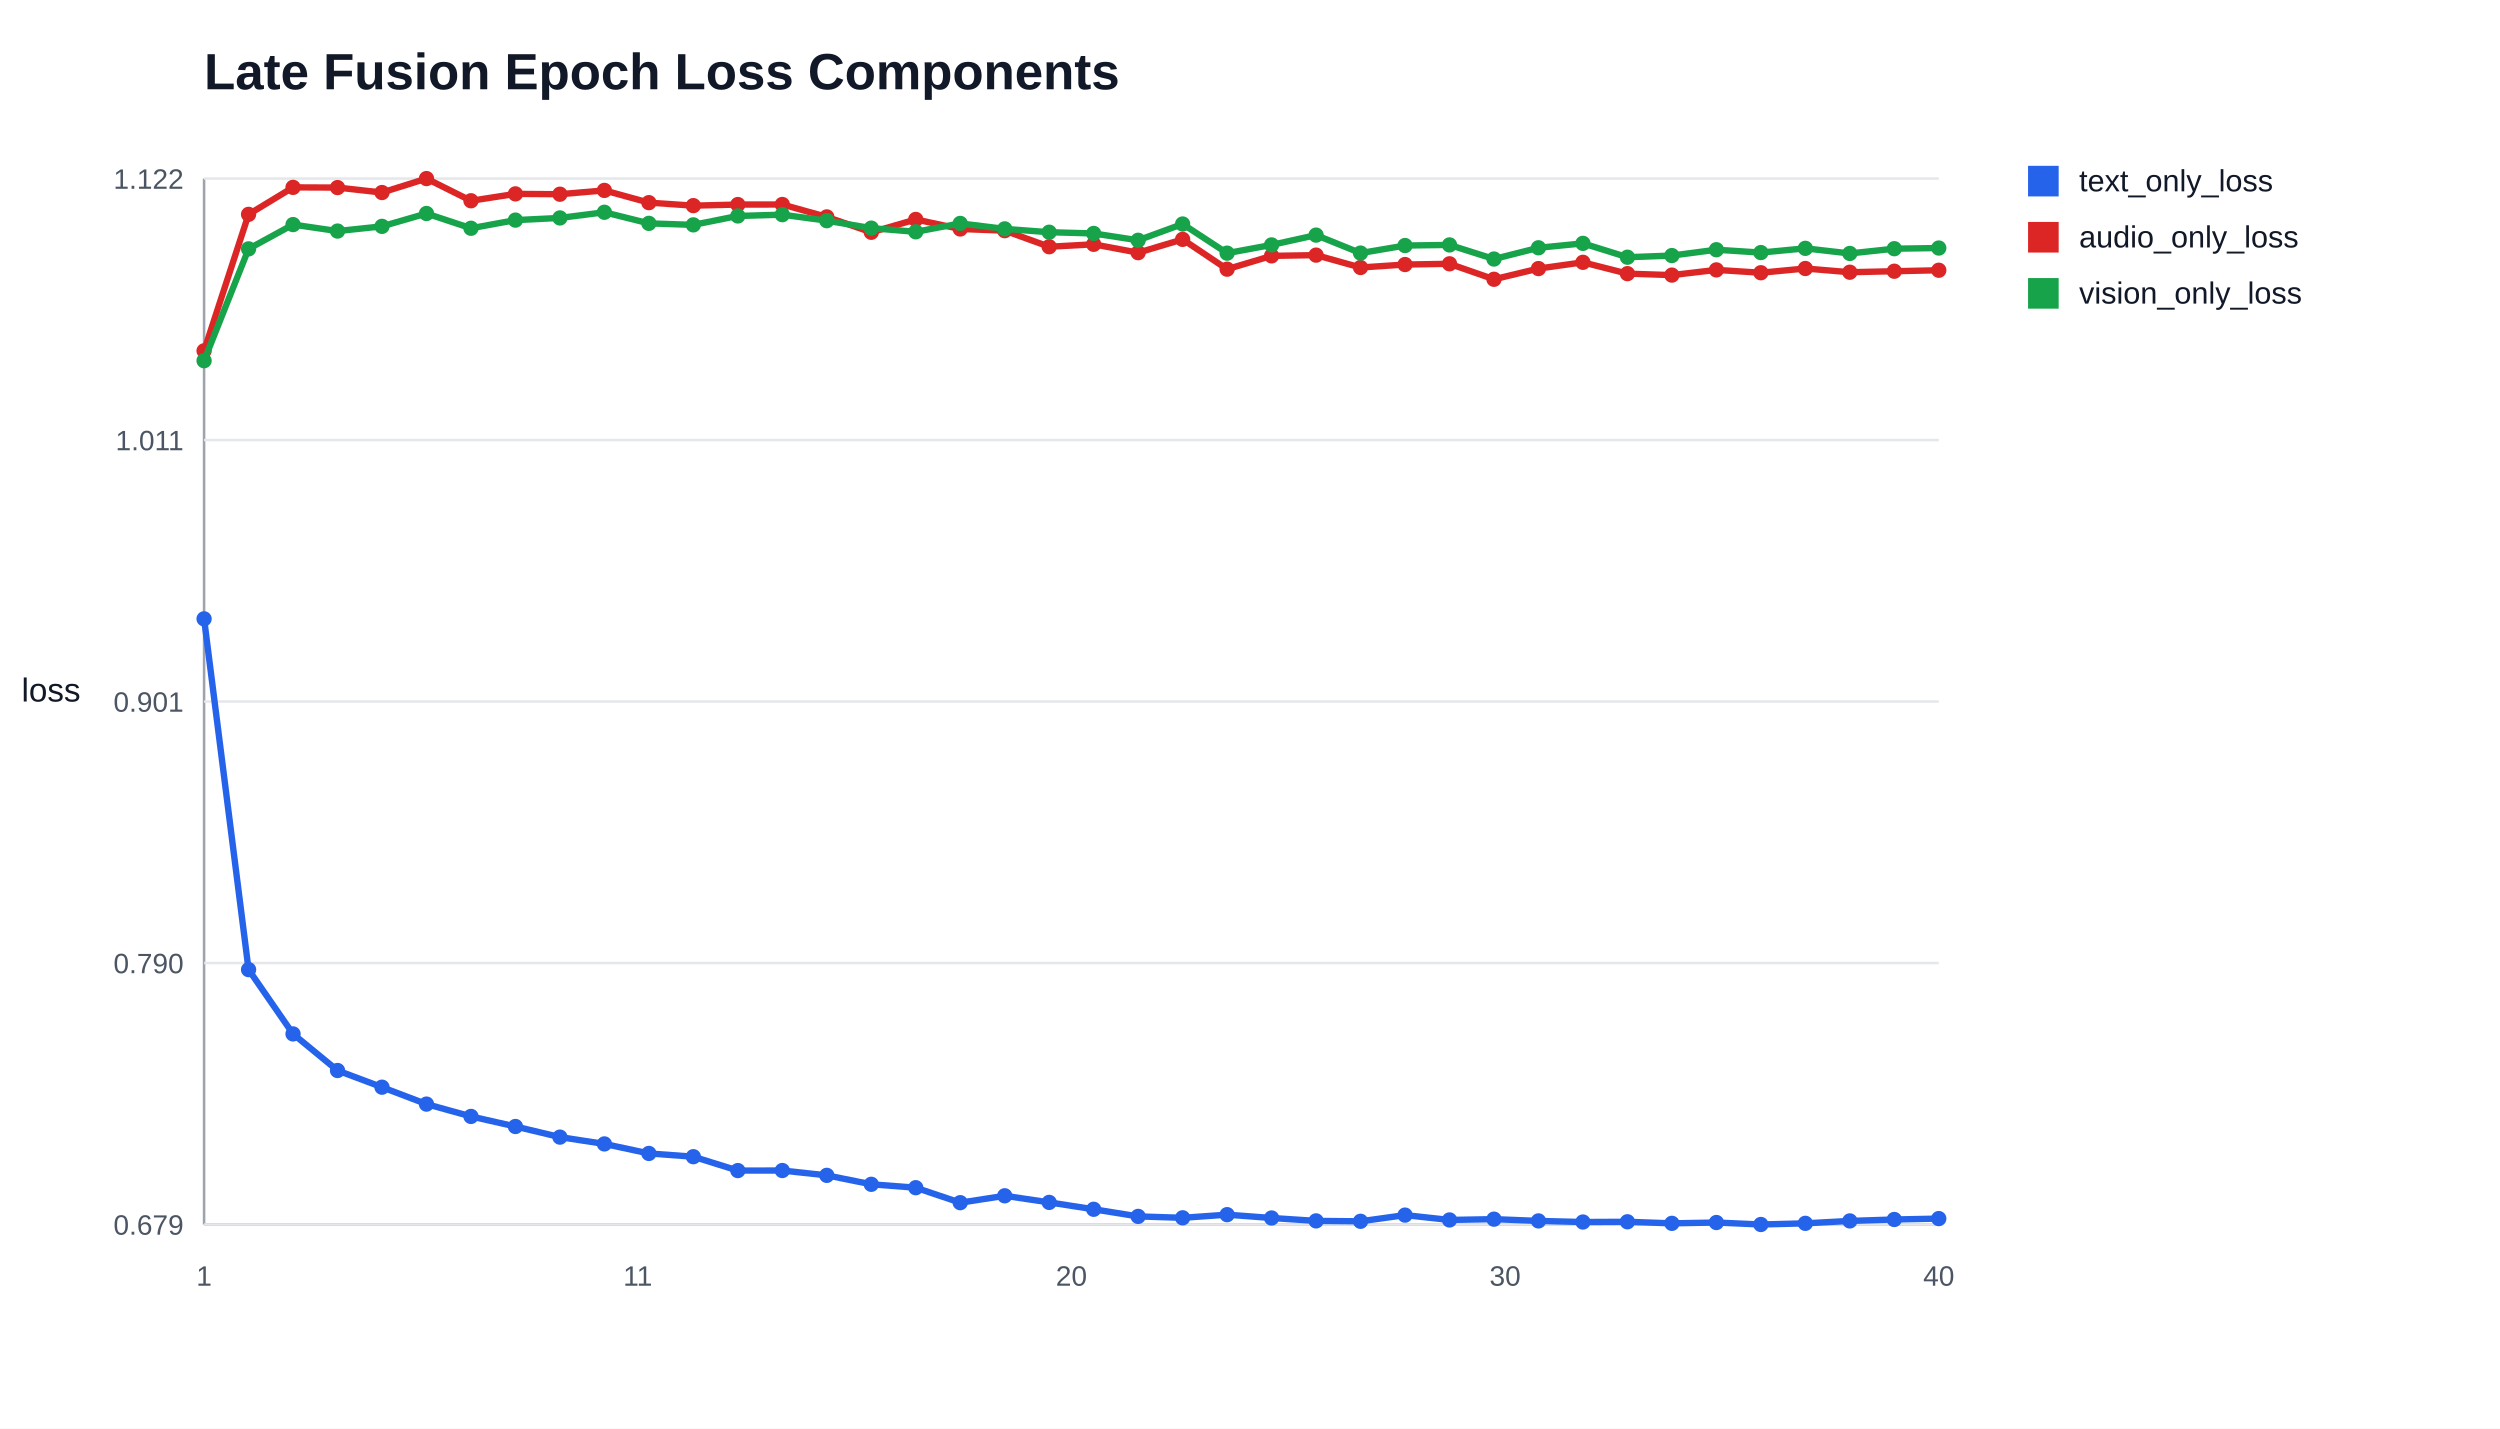
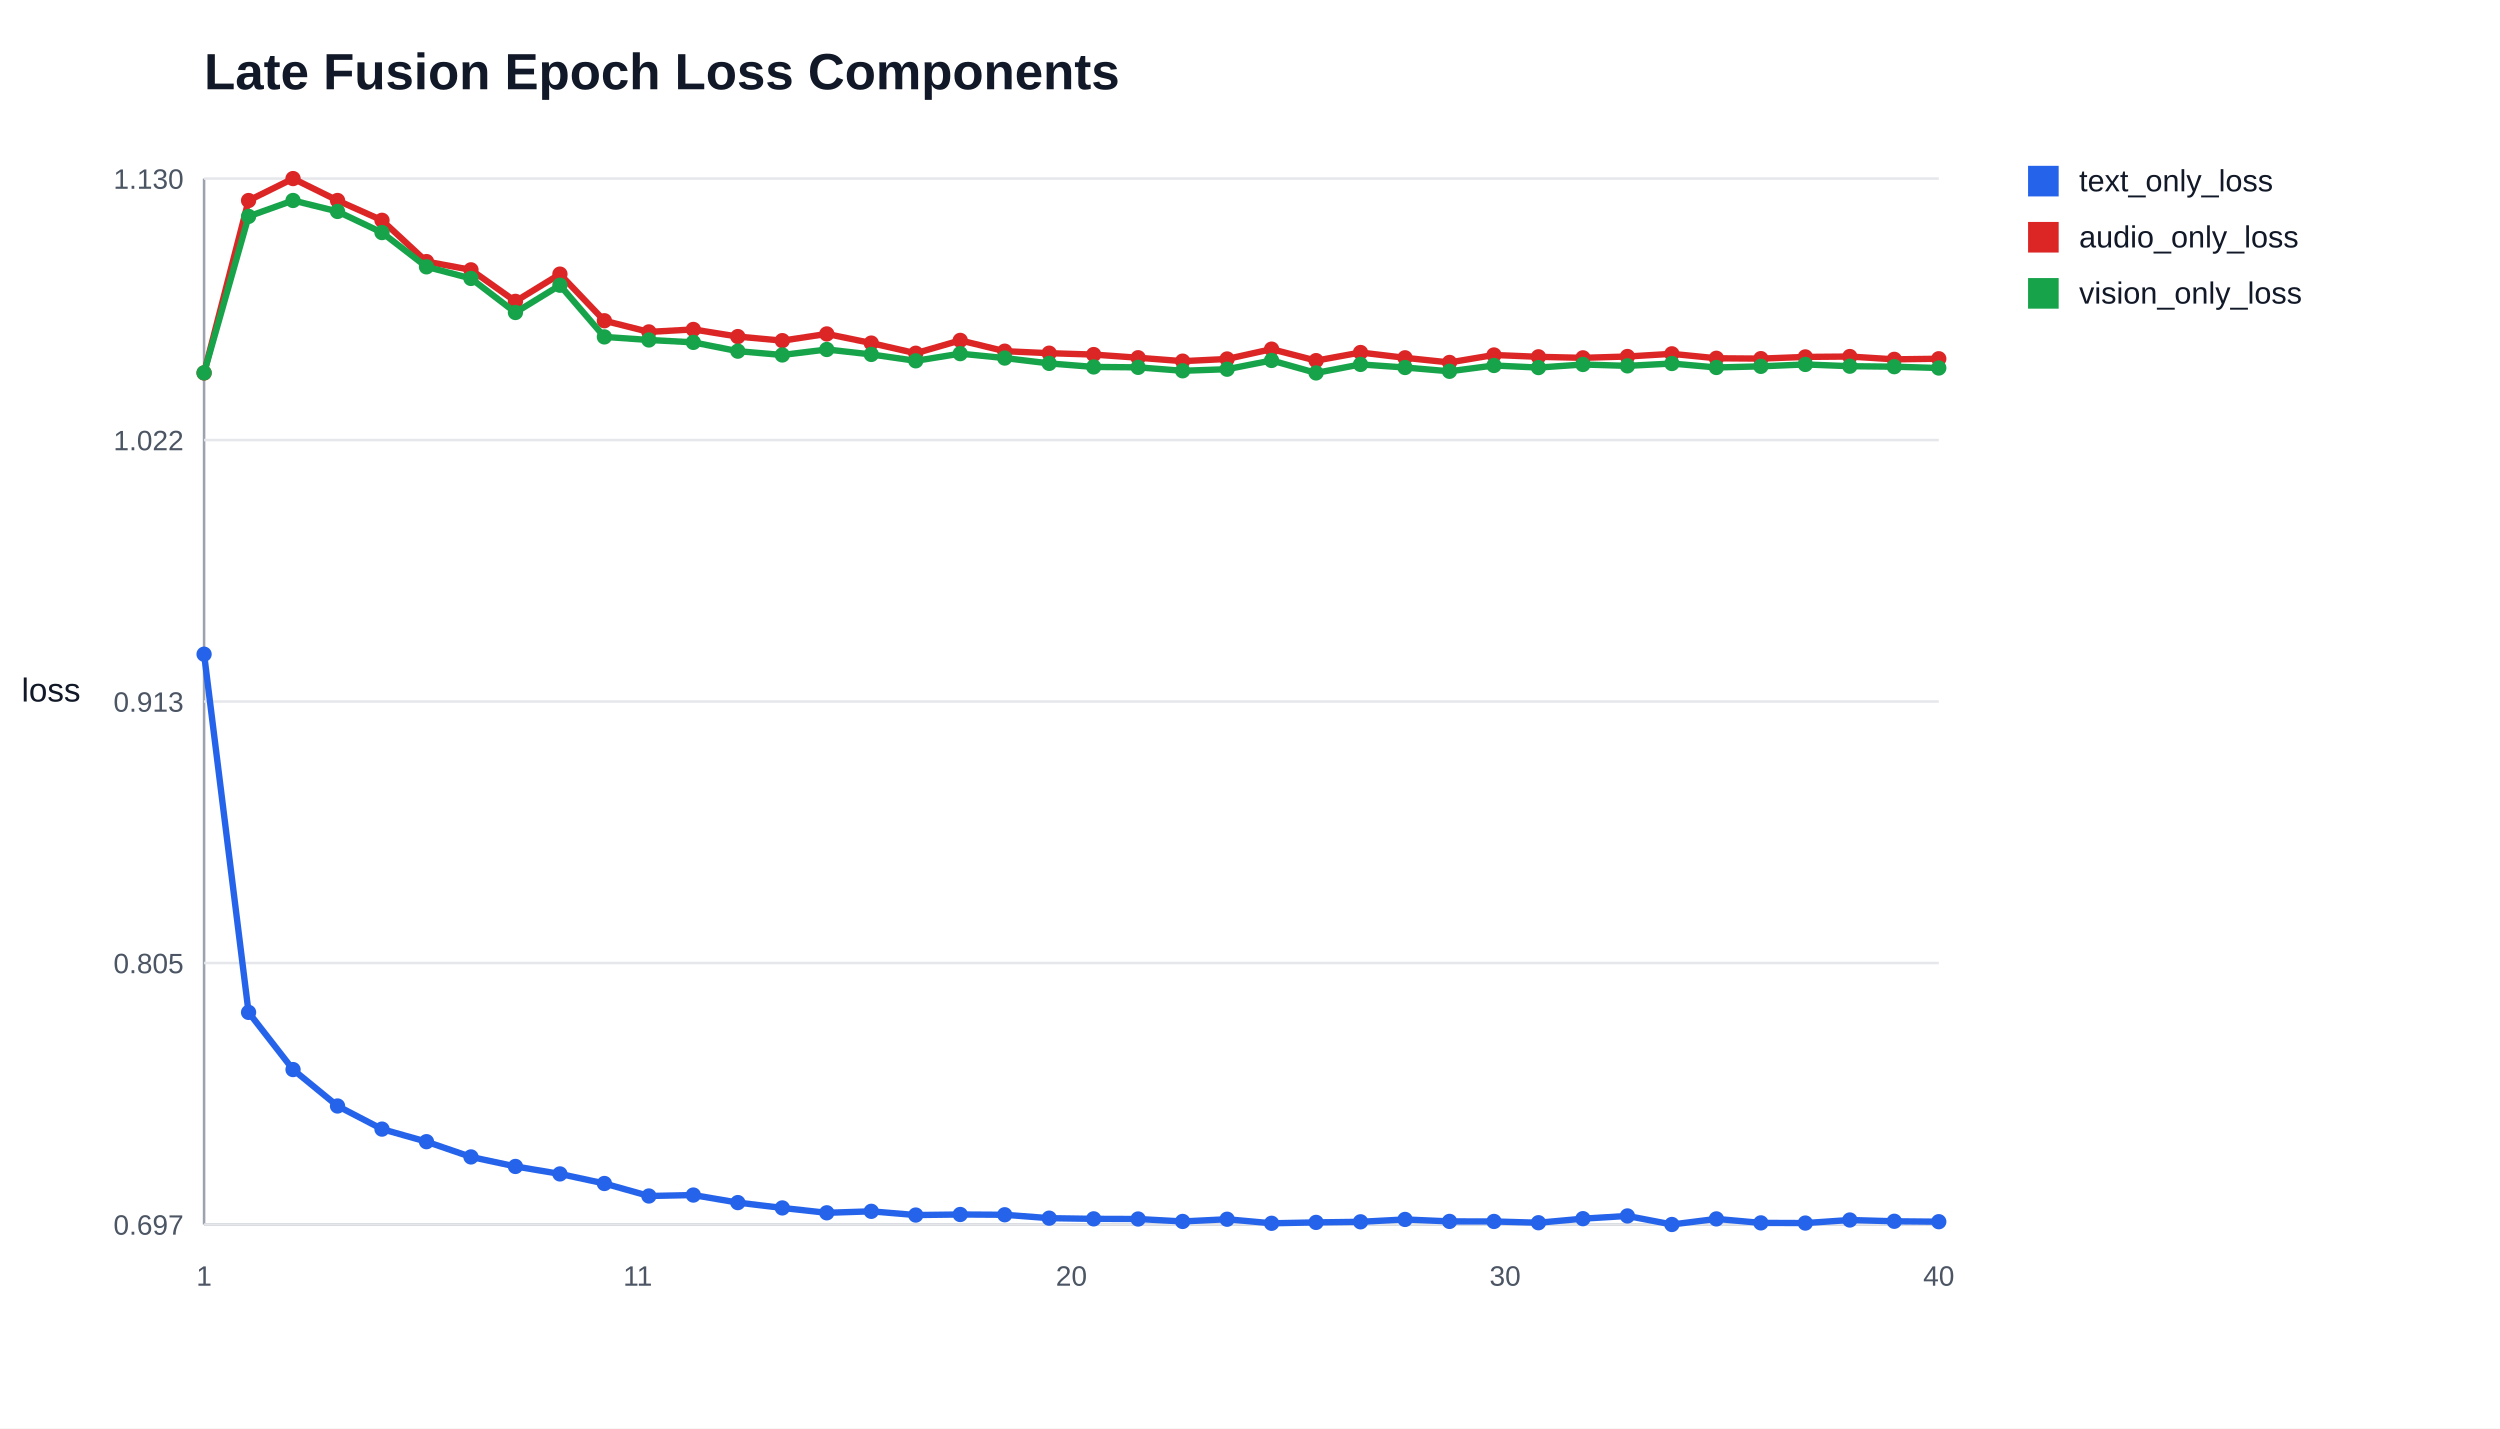
<svg xmlns="http://www.w3.org/2000/svg" width="980" height="560" viewBox="0 0 980 560" font-family="Arial, sans-serif">
  <rect width="100%" height="100%" fill="#ffffff" />
  <text x="80" y="35" font-size="20" font-weight="700" text-anchor="start" fill="#111827">Late Fusion Epoch Loss Components</text>
  <text x="20" y="275.0" font-size="13" font-weight="400" text-anchor="middle" fill="#111827">loss</text>
  <line x1="80" y1="70" x2="80" y2="480" stroke="#9ca3af" />
  <line x1="80" y1="480" x2="760" y2="480" stroke="#9ca3af" />
  <line x1="80" y1="480.0" x2="760" y2="480.0" stroke="#e5e7eb" />
-   <text x="72" y="484.0" font-size="11" font-weight="400" text-anchor="end" fill="#4b5563">0.679</text>
+   <text x="72" y="484.0" font-size="11" font-weight="400" text-anchor="end" fill="#4b5563">0.697</text>
  <line x1="80" y1="377.5" x2="760" y2="377.5" stroke="#e5e7eb" />
-   <text x="72" y="381.5" font-size="11" font-weight="400" text-anchor="end" fill="#4b5563">0.790</text>
+   <text x="72" y="381.5" font-size="11" font-weight="400" text-anchor="end" fill="#4b5563">0.805</text>
  <line x1="80" y1="275.0" x2="760" y2="275.0" stroke="#e5e7eb" />
-   <text x="72" y="279.0" font-size="11" font-weight="400" text-anchor="end" fill="#4b5563">0.901</text>
+   <text x="72" y="279.0" font-size="11" font-weight="400" text-anchor="end" fill="#4b5563">0.913</text>
  <line x1="80" y1="172.5" x2="760" y2="172.5" stroke="#e5e7eb" />
-   <text x="72" y="176.5" font-size="11" font-weight="400" text-anchor="end" fill="#4b5563">1.011</text>
+   <text x="72" y="176.5" font-size="11" font-weight="400" text-anchor="end" fill="#4b5563">1.022</text>
  <line x1="80" y1="70.0" x2="760" y2="70.0" stroke="#e5e7eb" />
-   <text x="72" y="74.0" font-size="11" font-weight="400" text-anchor="end" fill="#4b5563">1.122</text>
+   <text x="72" y="74.0" font-size="11" font-weight="400" text-anchor="end" fill="#4b5563">1.130</text>
  <text x="80.0" y="504" font-size="11" font-weight="400" text-anchor="middle" fill="#4b5563">1</text>
  <text x="250.0" y="504" font-size="11" font-weight="400" text-anchor="middle" fill="#4b5563">11</text>
  <text x="420.0" y="504" font-size="11" font-weight="400" text-anchor="middle" fill="#4b5563">20</text>
  <text x="590.0" y="504" font-size="11" font-weight="400" text-anchor="middle" fill="#4b5563">30</text>
  <text x="760.0" y="504" font-size="11" font-weight="400" text-anchor="middle" fill="#4b5563">40</text>
-   <polyline points="80.00,242.59 97.44,380.09 114.87,405.30 132.31,419.64 149.74,426.18 167.18,432.81 184.62,437.64 202.05,441.59 219.49,445.75 236.92,448.42 254.36,452.15 271.79,453.43 289.23,458.87 306.67,458.85 324.10,460.74 341.54,464.25 358.97,465.58 376.41,471.45 393.85,468.75 411.28,471.34 428.72,474.04 446.15,476.83 463.59,477.38 481.03,476.15 498.46,477.45 515.90,478.59 533.33,478.75 550.77,476.32 568.21,478.22 585.64,477.91 603.08,478.60 620.51,479.03 637.95,478.94 655.38,479.55 672.82,479.23 690.26,480.00 707.69,479.55 725.13,478.60 742.56,478.04 760.00,477.69" fill="none" stroke="#2563eb" stroke-width="2.5" />
-   <circle cx="80.00" cy="242.59" r="3" fill="#2563eb" />
-   <circle cx="97.44" cy="380.09" r="3" fill="#2563eb" />
-   <circle cx="114.87" cy="405.30" r="3" fill="#2563eb" />
-   <circle cx="132.31" cy="419.64" r="3" fill="#2563eb" />
-   <circle cx="149.74" cy="426.18" r="3" fill="#2563eb" />
-   <circle cx="167.18" cy="432.81" r="3" fill="#2563eb" />
-   <circle cx="184.62" cy="437.64" r="3" fill="#2563eb" />
-   <circle cx="202.05" cy="441.59" r="3" fill="#2563eb" />
-   <circle cx="219.49" cy="445.75" r="3" fill="#2563eb" />
-   <circle cx="236.92" cy="448.42" r="3" fill="#2563eb" />
-   <circle cx="254.36" cy="452.15" r="3" fill="#2563eb" />
-   <circle cx="271.79" cy="453.43" r="3" fill="#2563eb" />
-   <circle cx="289.23" cy="458.87" r="3" fill="#2563eb" />
-   <circle cx="306.67" cy="458.85" r="3" fill="#2563eb" />
-   <circle cx="324.10" cy="460.74" r="3" fill="#2563eb" />
-   <circle cx="341.54" cy="464.25" r="3" fill="#2563eb" />
-   <circle cx="358.97" cy="465.58" r="3" fill="#2563eb" />
-   <circle cx="376.41" cy="471.45" r="3" fill="#2563eb" />
-   <circle cx="393.85" cy="468.75" r="3" fill="#2563eb" />
-   <circle cx="411.28" cy="471.34" r="3" fill="#2563eb" />
-   <circle cx="428.72" cy="474.04" r="3" fill="#2563eb" />
-   <circle cx="446.15" cy="476.83" r="3" fill="#2563eb" />
-   <circle cx="463.59" cy="477.38" r="3" fill="#2563eb" />
-   <circle cx="481.03" cy="476.15" r="3" fill="#2563eb" />
-   <circle cx="498.46" cy="477.45" r="3" fill="#2563eb" />
-   <circle cx="515.90" cy="478.59" r="3" fill="#2563eb" />
-   <circle cx="533.33" cy="478.75" r="3" fill="#2563eb" />
-   <circle cx="550.77" cy="476.32" r="3" fill="#2563eb" />
-   <circle cx="568.21" cy="478.22" r="3" fill="#2563eb" />
-   <circle cx="585.64" cy="477.91" r="3" fill="#2563eb" />
-   <circle cx="603.08" cy="478.60" r="3" fill="#2563eb" />
-   <circle cx="620.51" cy="479.03" r="3" fill="#2563eb" />
-   <circle cx="637.95" cy="478.94" r="3" fill="#2563eb" />
-   <circle cx="655.38" cy="479.55" r="3" fill="#2563eb" />
-   <circle cx="672.82" cy="479.23" r="3" fill="#2563eb" />
-   <circle cx="690.26" cy="480.00" r="3" fill="#2563eb" />
-   <circle cx="707.69" cy="479.55" r="3" fill="#2563eb" />
-   <circle cx="725.13" cy="478.60" r="3" fill="#2563eb" />
-   <circle cx="742.56" cy="478.04" r="3" fill="#2563eb" />
-   <circle cx="760.00" cy="477.69" r="3" fill="#2563eb" />
+   <polyline points="80.00,256.45 97.44,396.85 114.87,419.27 132.31,433.55 149.74,442.61 167.18,447.54 184.62,453.52 202.05,457.25 219.49,460.18 236.92,463.93 254.36,468.83 271.79,468.46 289.23,471.42 306.67,473.51 324.10,475.42 341.54,474.84 358.97,476.30 376.41,476.08 393.85,476.19 411.28,477.52 428.72,477.79 446.15,477.85 463.59,478.81 481.03,477.94 498.46,479.53 515.90,479.18 533.33,478.95 550.77,478.02 568.21,478.79 585.64,478.81 603.08,479.31 620.51,477.72 637.95,476.65 655.38,480.00 672.82,477.81 690.26,479.37 707.69,479.44 725.13,478.24 742.56,478.74 760.00,478.91" fill="none" stroke="#2563eb" stroke-width="2.5" />
+   <circle cx="80.00" cy="256.45" r="3" fill="#2563eb" />
+   <circle cx="97.44" cy="396.85" r="3" fill="#2563eb" />
+   <circle cx="114.87" cy="419.27" r="3" fill="#2563eb" />
+   <circle cx="132.31" cy="433.55" r="3" fill="#2563eb" />
+   <circle cx="149.74" cy="442.61" r="3" fill="#2563eb" />
+   <circle cx="167.18" cy="447.54" r="3" fill="#2563eb" />
+   <circle cx="184.62" cy="453.52" r="3" fill="#2563eb" />
+   <circle cx="202.05" cy="457.25" r="3" fill="#2563eb" />
+   <circle cx="219.49" cy="460.18" r="3" fill="#2563eb" />
+   <circle cx="236.92" cy="463.93" r="3" fill="#2563eb" />
+   <circle cx="254.36" cy="468.83" r="3" fill="#2563eb" />
+   <circle cx="271.79" cy="468.46" r="3" fill="#2563eb" />
+   <circle cx="289.23" cy="471.42" r="3" fill="#2563eb" />
+   <circle cx="306.67" cy="473.51" r="3" fill="#2563eb" />
+   <circle cx="324.10" cy="475.42" r="3" fill="#2563eb" />
+   <circle cx="341.54" cy="474.84" r="3" fill="#2563eb" />
+   <circle cx="358.97" cy="476.30" r="3" fill="#2563eb" />
+   <circle cx="376.41" cy="476.08" r="3" fill="#2563eb" />
+   <circle cx="393.85" cy="476.19" r="3" fill="#2563eb" />
+   <circle cx="411.28" cy="477.52" r="3" fill="#2563eb" />
+   <circle cx="428.72" cy="477.79" r="3" fill="#2563eb" />
+   <circle cx="446.15" cy="477.85" r="3" fill="#2563eb" />
+   <circle cx="463.59" cy="478.81" r="3" fill="#2563eb" />
+   <circle cx="481.03" cy="477.94" r="3" fill="#2563eb" />
+   <circle cx="498.46" cy="479.53" r="3" fill="#2563eb" />
+   <circle cx="515.90" cy="479.18" r="3" fill="#2563eb" />
+   <circle cx="533.33" cy="478.95" r="3" fill="#2563eb" />
+   <circle cx="550.77" cy="478.02" r="3" fill="#2563eb" />
+   <circle cx="568.21" cy="478.79" r="3" fill="#2563eb" />
+   <circle cx="585.64" cy="478.81" r="3" fill="#2563eb" />
+   <circle cx="603.08" cy="479.31" r="3" fill="#2563eb" />
+   <circle cx="620.51" cy="477.72" r="3" fill="#2563eb" />
+   <circle cx="637.95" cy="476.65" r="3" fill="#2563eb" />
+   <circle cx="655.38" cy="480.00" r="3" fill="#2563eb" />
+   <circle cx="672.82" cy="477.81" r="3" fill="#2563eb" />
+   <circle cx="690.26" cy="479.37" r="3" fill="#2563eb" />
+   <circle cx="707.69" cy="479.44" r="3" fill="#2563eb" />
+   <circle cx="725.13" cy="478.24" r="3" fill="#2563eb" />
+   <circle cx="742.56" cy="478.74" r="3" fill="#2563eb" />
+   <circle cx="760.00" cy="478.91" r="3" fill="#2563eb" />
  <rect x="795" y="65" width="12" height="12" fill="#2563eb" />
  <text x="815" y="75" font-size="12" font-weight="400" text-anchor="start" fill="#111827">text_only_loss</text>
-   <polyline points="80.00,137.53 97.44,84.03 114.87,73.45 132.31,73.53 149.74,75.47 167.18,70.00 184.62,78.70 202.05,76.00 219.49,76.13 236.92,74.64 254.36,79.44 271.79,80.61 289.23,80.19 306.67,80.16 324.10,85.03 341.54,91.06 358.97,86.02 376.41,89.76 393.85,90.42 411.28,96.72 428.72,95.77 446.15,99.05 463.59,93.83 481.03,105.52 498.46,100.30 515.90,100.01 533.33,104.86 550.77,103.70 568.21,103.41 585.64,109.48 603.08,105.28 620.51,102.83 637.95,107.27 655.38,107.84 672.82,105.80 690.26,106.91 707.69,105.25 725.13,106.71 742.56,106.32 760.00,105.94" fill="none" stroke="#dc2626" stroke-width="2.5" />
-   <circle cx="80.00" cy="137.53" r="3" fill="#dc2626" />
-   <circle cx="97.44" cy="84.03" r="3" fill="#dc2626" />
-   <circle cx="114.87" cy="73.45" r="3" fill="#dc2626" />
-   <circle cx="132.31" cy="73.53" r="3" fill="#dc2626" />
-   <circle cx="149.74" cy="75.47" r="3" fill="#dc2626" />
-   <circle cx="167.18" cy="70.00" r="3" fill="#dc2626" />
-   <circle cx="184.62" cy="78.70" r="3" fill="#dc2626" />
-   <circle cx="202.05" cy="76.00" r="3" fill="#dc2626" />
-   <circle cx="219.49" cy="76.13" r="3" fill="#dc2626" />
-   <circle cx="236.92" cy="74.64" r="3" fill="#dc2626" />
-   <circle cx="254.36" cy="79.44" r="3" fill="#dc2626" />
-   <circle cx="271.79" cy="80.61" r="3" fill="#dc2626" />
-   <circle cx="289.23" cy="80.19" r="3" fill="#dc2626" />
-   <circle cx="306.67" cy="80.16" r="3" fill="#dc2626" />
-   <circle cx="324.10" cy="85.03" r="3" fill="#dc2626" />
-   <circle cx="341.54" cy="91.06" r="3" fill="#dc2626" />
-   <circle cx="358.97" cy="86.02" r="3" fill="#dc2626" />
-   <circle cx="376.41" cy="89.76" r="3" fill="#dc2626" />
-   <circle cx="393.85" cy="90.42" r="3" fill="#dc2626" />
-   <circle cx="411.28" cy="96.72" r="3" fill="#dc2626" />
-   <circle cx="428.72" cy="95.77" r="3" fill="#dc2626" />
-   <circle cx="446.15" cy="99.05" r="3" fill="#dc2626" />
-   <circle cx="463.59" cy="93.83" r="3" fill="#dc2626" />
-   <circle cx="481.03" cy="105.52" r="3" fill="#dc2626" />
-   <circle cx="498.46" cy="100.30" r="3" fill="#dc2626" />
-   <circle cx="515.90" cy="100.01" r="3" fill="#dc2626" />
-   <circle cx="533.33" cy="104.86" r="3" fill="#dc2626" />
-   <circle cx="550.77" cy="103.70" r="3" fill="#dc2626" />
-   <circle cx="568.21" cy="103.41" r="3" fill="#dc2626" />
-   <circle cx="585.64" cy="109.48" r="3" fill="#dc2626" />
-   <circle cx="603.08" cy="105.28" r="3" fill="#dc2626" />
-   <circle cx="620.51" cy="102.83" r="3" fill="#dc2626" />
-   <circle cx="637.95" cy="107.27" r="3" fill="#dc2626" />
-   <circle cx="655.38" cy="107.84" r="3" fill="#dc2626" />
-   <circle cx="672.82" cy="105.80" r="3" fill="#dc2626" />
-   <circle cx="690.26" cy="106.91" r="3" fill="#dc2626" />
-   <circle cx="707.69" cy="105.25" r="3" fill="#dc2626" />
-   <circle cx="725.13" cy="106.71" r="3" fill="#dc2626" />
-   <circle cx="742.56" cy="106.32" r="3" fill="#dc2626" />
-   <circle cx="760.00" cy="105.94" r="3" fill="#dc2626" />
+   <polyline points="80.00,146.19 97.44,78.61 114.87,70.00 132.31,78.59 149.74,86.36 167.18,102.54 184.62,105.78 202.05,118.13 219.49,107.45 236.92,125.73 254.36,130.10 271.79,129.14 289.23,131.94 306.67,133.53 324.10,130.90 341.54,134.49 358.97,138.47 376.41,133.43 393.85,137.66 411.28,138.45 428.72,138.99 446.15,140.23 463.59,141.57 481.03,140.72 498.46,136.86 515.90,141.37 533.33,138.18 550.77,140.26 568.21,142.08 585.64,139.15 603.08,139.87 620.51,140.27 637.95,139.75 655.38,138.70 672.82,140.44 690.26,140.58 707.69,139.91 725.13,139.76 742.56,140.86 760.00,140.63" fill="none" stroke="#dc2626" stroke-width="2.5" />
+   <circle cx="80.00" cy="146.19" r="3" fill="#dc2626" />
+   <circle cx="97.44" cy="78.61" r="3" fill="#dc2626" />
+   <circle cx="114.87" cy="70.00" r="3" fill="#dc2626" />
+   <circle cx="132.31" cy="78.59" r="3" fill="#dc2626" />
+   <circle cx="149.74" cy="86.36" r="3" fill="#dc2626" />
+   <circle cx="167.18" cy="102.54" r="3" fill="#dc2626" />
+   <circle cx="184.62" cy="105.78" r="3" fill="#dc2626" />
+   <circle cx="202.05" cy="118.13" r="3" fill="#dc2626" />
+   <circle cx="219.49" cy="107.45" r="3" fill="#dc2626" />
+   <circle cx="236.92" cy="125.73" r="3" fill="#dc2626" />
+   <circle cx="254.36" cy="130.10" r="3" fill="#dc2626" />
+   <circle cx="271.79" cy="129.14" r="3" fill="#dc2626" />
+   <circle cx="289.23" cy="131.94" r="3" fill="#dc2626" />
+   <circle cx="306.67" cy="133.53" r="3" fill="#dc2626" />
+   <circle cx="324.10" cy="130.90" r="3" fill="#dc2626" />
+   <circle cx="341.54" cy="134.49" r="3" fill="#dc2626" />
+   <circle cx="358.97" cy="138.47" r="3" fill="#dc2626" />
+   <circle cx="376.41" cy="133.43" r="3" fill="#dc2626" />
+   <circle cx="393.85" cy="137.66" r="3" fill="#dc2626" />
+   <circle cx="411.28" cy="138.45" r="3" fill="#dc2626" />
+   <circle cx="428.72" cy="138.99" r="3" fill="#dc2626" />
+   <circle cx="446.15" cy="140.23" r="3" fill="#dc2626" />
+   <circle cx="463.59" cy="141.57" r="3" fill="#dc2626" />
+   <circle cx="481.03" cy="140.72" r="3" fill="#dc2626" />
+   <circle cx="498.46" cy="136.86" r="3" fill="#dc2626" />
+   <circle cx="515.90" cy="141.37" r="3" fill="#dc2626" />
+   <circle cx="533.33" cy="138.18" r="3" fill="#dc2626" />
+   <circle cx="550.77" cy="140.26" r="3" fill="#dc2626" />
+   <circle cx="568.21" cy="142.08" r="3" fill="#dc2626" />
+   <circle cx="585.64" cy="139.15" r="3" fill="#dc2626" />
+   <circle cx="603.08" cy="139.87" r="3" fill="#dc2626" />
+   <circle cx="620.51" cy="140.27" r="3" fill="#dc2626" />
+   <circle cx="637.95" cy="139.75" r="3" fill="#dc2626" />
+   <circle cx="655.38" cy="138.70" r="3" fill="#dc2626" />
+   <circle cx="672.82" cy="140.44" r="3" fill="#dc2626" />
+   <circle cx="690.26" cy="140.58" r="3" fill="#dc2626" />
+   <circle cx="707.69" cy="139.91" r="3" fill="#dc2626" />
+   <circle cx="725.13" cy="139.76" r="3" fill="#dc2626" />
+   <circle cx="742.56" cy="140.86" r="3" fill="#dc2626" />
+   <circle cx="760.00" cy="140.63" r="3" fill="#dc2626" />
  <rect x="795" y="87" width="12" height="12" fill="#dc2626" />
  <text x="815" y="97" font-size="12" font-weight="400" text-anchor="start" fill="#111827">audio_only_loss</text>
-   <polyline points="80.00,141.39 97.44,97.56 114.87,88.04 132.31,90.58 149.74,88.73 167.18,83.69 184.62,89.48 202.05,86.28 219.49,85.43 236.92,83.21 254.36,87.56 271.79,88.15 289.23,84.65 306.67,84.15 324.10,86.51 341.54,89.43 358.97,90.87 376.41,87.58 393.85,89.72 411.28,91.03 428.72,91.51 446.15,94.19 463.59,87.81 481.03,99.24 498.46,96.01 515.90,92.16 533.33,99.21 550.77,96.25 568.21,96.01 585.64,101.54 603.08,97.13 620.51,95.40 637.95,100.83 655.38,100.18 672.82,97.89 690.26,99.01 707.69,97.35 725.13,99.35 742.56,97.49 760.00,97.23" fill="none" stroke="#16a34a" stroke-width="2.5" />
-   <circle cx="80.00" cy="141.39" r="3" fill="#16a34a" />
-   <circle cx="97.44" cy="97.56" r="3" fill="#16a34a" />
-   <circle cx="114.87" cy="88.04" r="3" fill="#16a34a" />
-   <circle cx="132.31" cy="90.58" r="3" fill="#16a34a" />
-   <circle cx="149.74" cy="88.73" r="3" fill="#16a34a" />
-   <circle cx="167.18" cy="83.69" r="3" fill="#16a34a" />
-   <circle cx="184.62" cy="89.48" r="3" fill="#16a34a" />
-   <circle cx="202.05" cy="86.28" r="3" fill="#16a34a" />
-   <circle cx="219.49" cy="85.43" r="3" fill="#16a34a" />
-   <circle cx="236.92" cy="83.21" r="3" fill="#16a34a" />
-   <circle cx="254.36" cy="87.56" r="3" fill="#16a34a" />
-   <circle cx="271.79" cy="88.15" r="3" fill="#16a34a" />
-   <circle cx="289.23" cy="84.65" r="3" fill="#16a34a" />
-   <circle cx="306.67" cy="84.15" r="3" fill="#16a34a" />
-   <circle cx="324.10" cy="86.51" r="3" fill="#16a34a" />
-   <circle cx="341.54" cy="89.43" r="3" fill="#16a34a" />
-   <circle cx="358.97" cy="90.87" r="3" fill="#16a34a" />
-   <circle cx="376.41" cy="87.58" r="3" fill="#16a34a" />
-   <circle cx="393.85" cy="89.72" r="3" fill="#16a34a" />
-   <circle cx="411.28" cy="91.03" r="3" fill="#16a34a" />
-   <circle cx="428.72" cy="91.51" r="3" fill="#16a34a" />
-   <circle cx="446.15" cy="94.19" r="3" fill="#16a34a" />
-   <circle cx="463.59" cy="87.81" r="3" fill="#16a34a" />
-   <circle cx="481.03" cy="99.24" r="3" fill="#16a34a" />
-   <circle cx="498.46" cy="96.01" r="3" fill="#16a34a" />
-   <circle cx="515.90" cy="92.16" r="3" fill="#16a34a" />
-   <circle cx="533.33" cy="99.21" r="3" fill="#16a34a" />
-   <circle cx="550.77" cy="96.25" r="3" fill="#16a34a" />
-   <circle cx="568.21" cy="96.01" r="3" fill="#16a34a" />
-   <circle cx="585.64" cy="101.54" r="3" fill="#16a34a" />
-   <circle cx="603.08" cy="97.13" r="3" fill="#16a34a" />
-   <circle cx="620.51" cy="95.40" r="3" fill="#16a34a" />
-   <circle cx="637.95" cy="100.83" r="3" fill="#16a34a" />
-   <circle cx="655.38" cy="100.18" r="3" fill="#16a34a" />
-   <circle cx="672.82" cy="97.89" r="3" fill="#16a34a" />
-   <circle cx="690.26" cy="99.01" r="3" fill="#16a34a" />
-   <circle cx="707.69" cy="97.35" r="3" fill="#16a34a" />
-   <circle cx="725.13" cy="99.35" r="3" fill="#16a34a" />
-   <circle cx="742.56" cy="97.49" r="3" fill="#16a34a" />
-   <circle cx="760.00" cy="97.23" r="3" fill="#16a34a" />
+   <polyline points="80.00,146.16 97.44,84.83 114.87,78.59 132.31,82.89 149.74,91.17 167.18,104.60 184.62,109.15 202.05,122.50 219.49,111.81 236.92,132.07 254.36,133.27 271.79,134.21 289.23,137.66 306.67,139.15 324.10,137.00 341.54,138.94 358.97,141.44 376.41,138.63 393.85,140.36 411.28,142.45 428.72,143.84 446.15,144.00 463.59,145.35 481.03,144.73 498.46,141.30 515.90,146.19 533.33,142.85 550.77,144.06 568.21,145.55 585.64,143.27 603.08,144.09 620.51,142.88 637.95,143.42 655.38,142.50 672.82,144.05 690.26,143.61 707.69,142.86 725.13,143.55 742.56,143.74 760.00,144.26" fill="none" stroke="#16a34a" stroke-width="2.5" />
+   <circle cx="80.00" cy="146.16" r="3" fill="#16a34a" />
+   <circle cx="97.44" cy="84.83" r="3" fill="#16a34a" />
+   <circle cx="114.87" cy="78.59" r="3" fill="#16a34a" />
+   <circle cx="132.31" cy="82.89" r="3" fill="#16a34a" />
+   <circle cx="149.74" cy="91.17" r="3" fill="#16a34a" />
+   <circle cx="167.18" cy="104.60" r="3" fill="#16a34a" />
+   <circle cx="184.62" cy="109.15" r="3" fill="#16a34a" />
+   <circle cx="202.05" cy="122.50" r="3" fill="#16a34a" />
+   <circle cx="219.49" cy="111.81" r="3" fill="#16a34a" />
+   <circle cx="236.92" cy="132.07" r="3" fill="#16a34a" />
+   <circle cx="254.36" cy="133.27" r="3" fill="#16a34a" />
+   <circle cx="271.79" cy="134.21" r="3" fill="#16a34a" />
+   <circle cx="289.23" cy="137.66" r="3" fill="#16a34a" />
+   <circle cx="306.67" cy="139.15" r="3" fill="#16a34a" />
+   <circle cx="324.10" cy="137.00" r="3" fill="#16a34a" />
+   <circle cx="341.54" cy="138.94" r="3" fill="#16a34a" />
+   <circle cx="358.97" cy="141.44" r="3" fill="#16a34a" />
+   <circle cx="376.41" cy="138.63" r="3" fill="#16a34a" />
+   <circle cx="393.85" cy="140.36" r="3" fill="#16a34a" />
+   <circle cx="411.28" cy="142.45" r="3" fill="#16a34a" />
+   <circle cx="428.72" cy="143.84" r="3" fill="#16a34a" />
+   <circle cx="446.15" cy="144.00" r="3" fill="#16a34a" />
+   <circle cx="463.59" cy="145.35" r="3" fill="#16a34a" />
+   <circle cx="481.03" cy="144.73" r="3" fill="#16a34a" />
+   <circle cx="498.46" cy="141.30" r="3" fill="#16a34a" />
+   <circle cx="515.90" cy="146.19" r="3" fill="#16a34a" />
+   <circle cx="533.33" cy="142.85" r="3" fill="#16a34a" />
+   <circle cx="550.77" cy="144.06" r="3" fill="#16a34a" />
+   <circle cx="568.21" cy="145.55" r="3" fill="#16a34a" />
+   <circle cx="585.64" cy="143.27" r="3" fill="#16a34a" />
+   <circle cx="603.08" cy="144.09" r="3" fill="#16a34a" />
+   <circle cx="620.51" cy="142.88" r="3" fill="#16a34a" />
+   <circle cx="637.95" cy="143.42" r="3" fill="#16a34a" />
+   <circle cx="655.38" cy="142.50" r="3" fill="#16a34a" />
+   <circle cx="672.82" cy="144.05" r="3" fill="#16a34a" />
+   <circle cx="690.26" cy="143.61" r="3" fill="#16a34a" />
+   <circle cx="707.69" cy="142.86" r="3" fill="#16a34a" />
+   <circle cx="725.13" cy="143.55" r="3" fill="#16a34a" />
+   <circle cx="742.56" cy="143.74" r="3" fill="#16a34a" />
+   <circle cx="760.00" cy="144.26" r="3" fill="#16a34a" />
  <rect x="795" y="109" width="12" height="12" fill="#16a34a" />
  <text x="815" y="119" font-size="12" font-weight="400" text-anchor="start" fill="#111827">vision_only_loss</text>
</svg>
